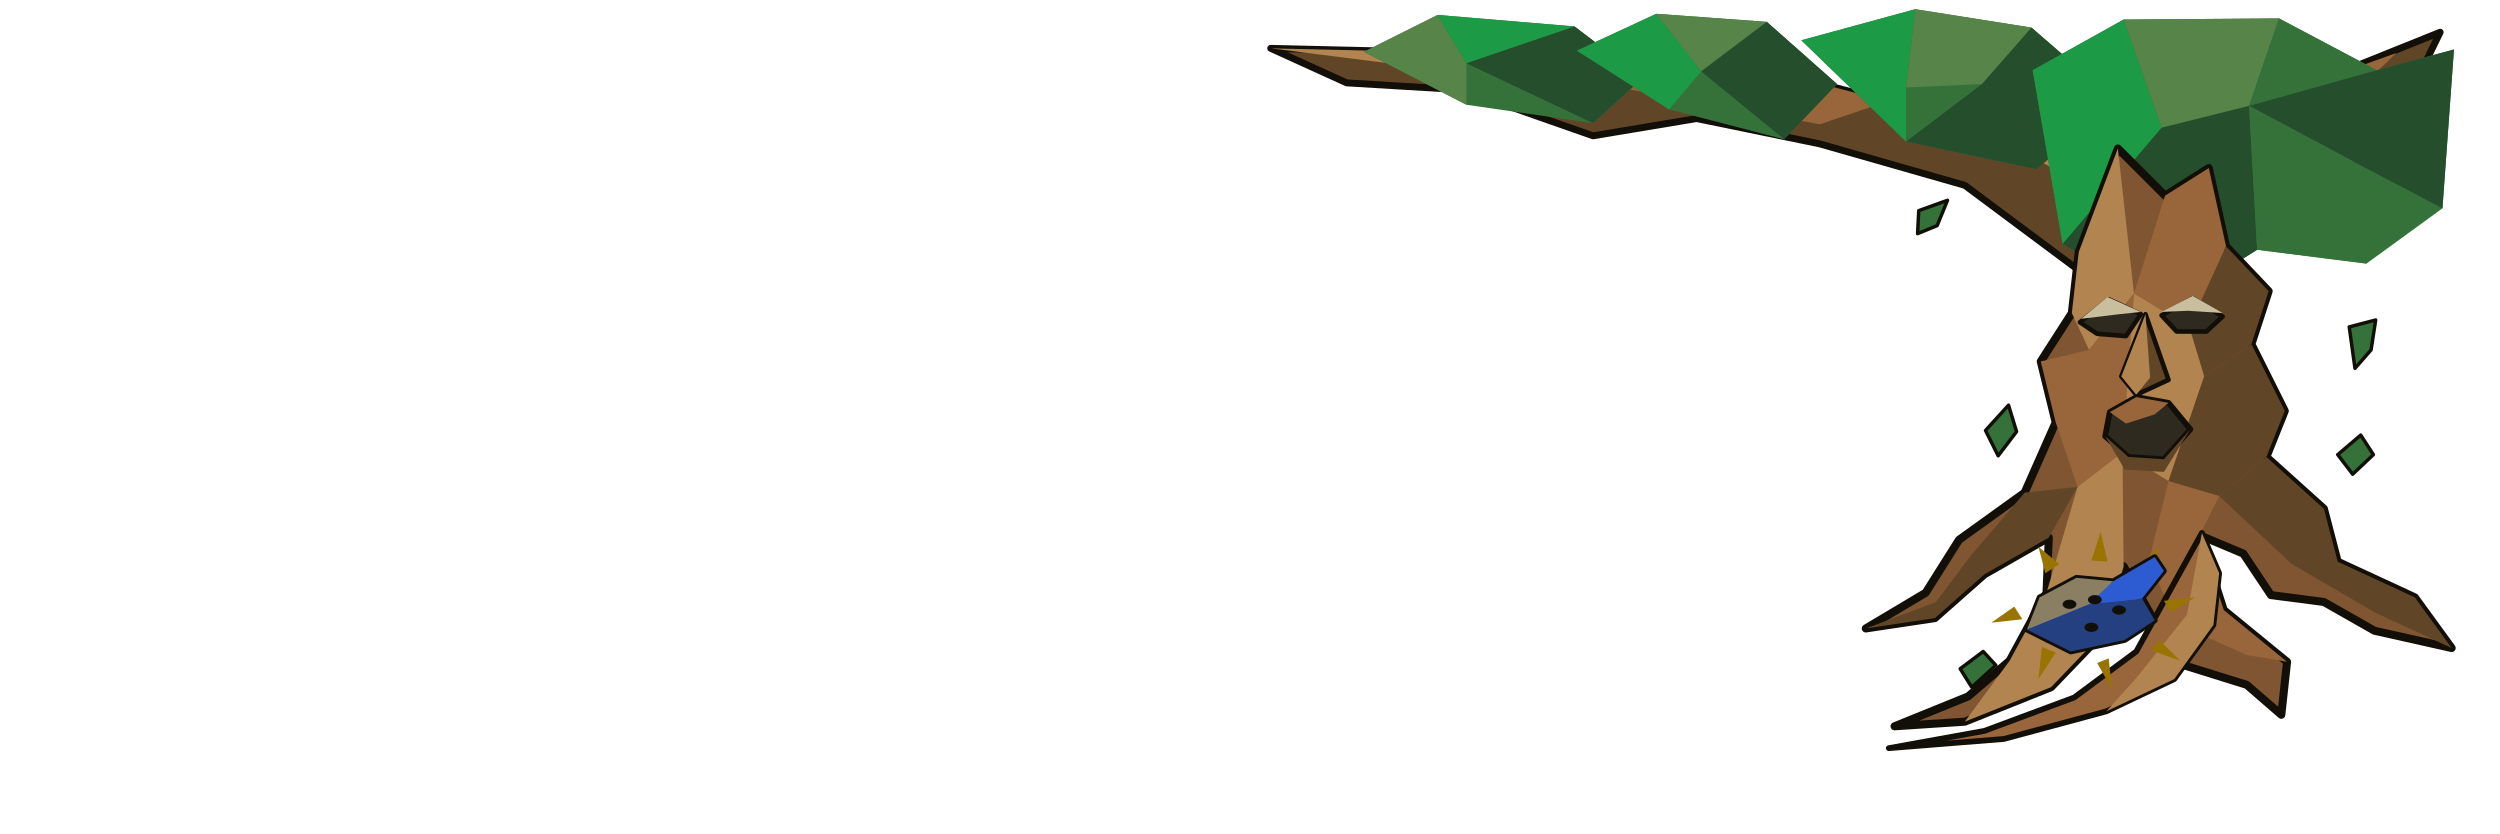
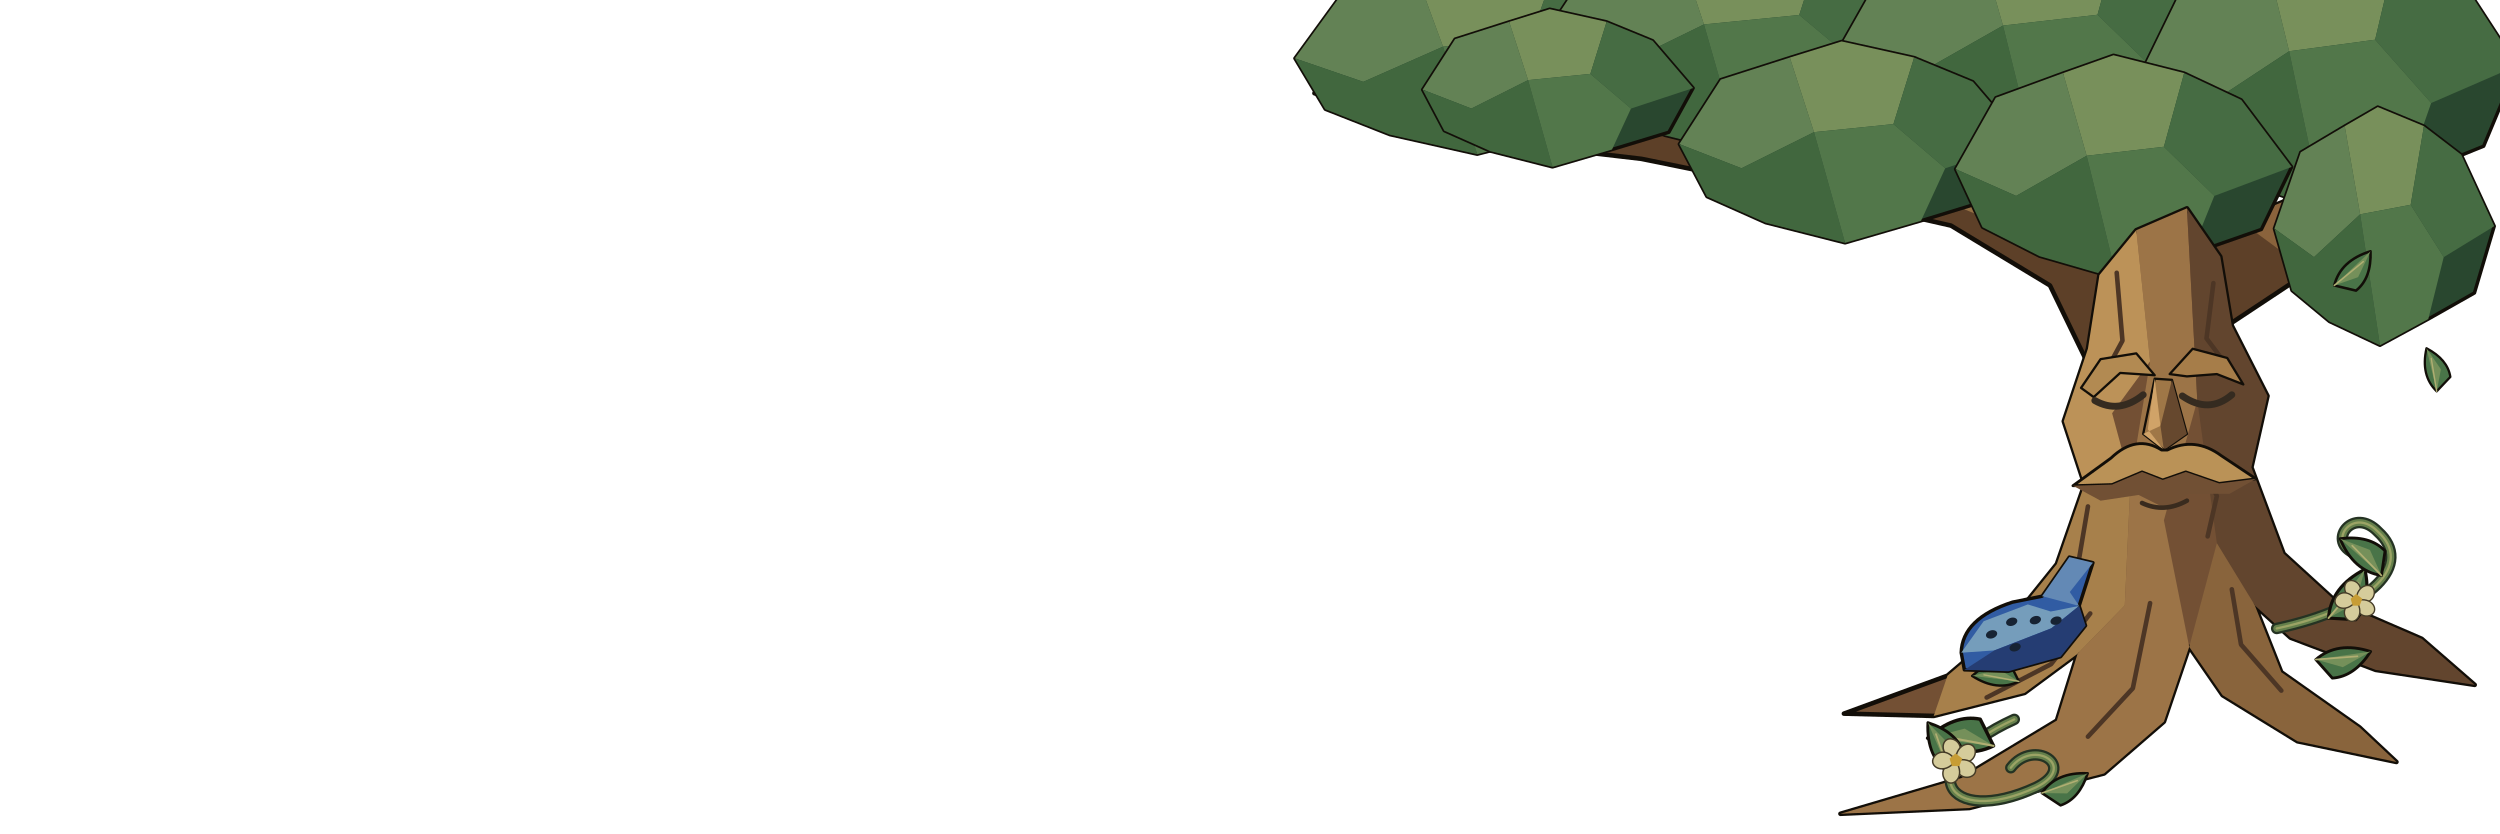
- <svg xmlns="http://www.w3.org/2000/svg" viewBox="0 0 2172 724" fill="none" stroke-linejoin="round">
-   <g transform="translate(1030 8)">
-     <path d="M 74,34 245,38 370,67 480,46 610,80 725,56 842,120 988,61 1090,20 1052,98 968,145 893,231 779,229 677,153 551,117 444,95 354,110 240,70 140,64 Z" fill="#614527" stroke="#120e08" stroke-width="6" />
-     <polygon points="74,34 245,38 370,67 354,79 240,55" fill="#b18450" />
-     <polygon points="370,67 480,46 610,80 551,100 444,80" fill="#98663a" />
-     <polygon points="610,80 725,56 842,120 800,164 699,108" fill="#b18450" />
-     <polygon points="842,120 988,61 1052,38 968,119 893,200" fill="#98663a" />
-     <polygon points="155,37 219,5 338,15 397,60 354,99 244,83" fill="#34723a" />
-     <polygon points="155,37 219,5 244,47 244,83" fill="#568449" />
-     <polygon points="219,5 338,15 244,47" fill="#1d9a45" />
-     <polygon points="244,47 338,15 397,60 354,99" fill="#244e2c" />
-     <polygon points="340,36 409,4 505,11 566,65 520,113 420,87" fill="#34723a" />
-     <polygon points="340,36 409,4 448,54 420,87" fill="#1d9a45" />
-     <polygon points="409,4 505,11 448,54" fill="#568449" />
-     <polygon points="448,54 505,11 566,65 520,113" fill="#244e2c" />
-     <polygon points="535,27 634,0 735,16 810,81 739,139 626,115" fill="#34723a" />
-     <polygon points="535,27 634,0 626,68 626,115" fill="#1d9a45" />
-     <polygon points="634,0 735,16 692,65 626,68" fill="#568449" />
-     <polygon points="692,65 735,16 810,81 739,139 626,115" fill="#244e2c" />
-     <polygon points="736,53 815,9 950,8 1035,53 1102,35 1092,173 1026,221 931,209 853,258 762,204" fill="#34723a" />
-     <polygon points="736,53 815,9 848,103 762,204" fill="#1d9a45" />
-     <polygon points="815,9 950,8 924,84 848,103" fill="#568449" />
-     <polygon points="950,8 1035,53 924,84" fill="#34723a" />
-     <polygon points="1035,53 1102,35 1092,173 1014,132 924,84" fill="#244e2c" />
-     <polygon points="848,103 924,84 931,209 853,258 762,204" fill="#244e2c" />
-     <polygon points="924,84 1014,132 1026,221 931,209" fill="#34723a" />
-     <path d="M 810,121 851,162 889,138 904,206 941,245 926,291 955,349 939,389 989,434 1001,480 1068,511 1100,555 1033,540 989,515 943,509 919,473 881,457 902,522 957,567 952,613 922,587 861,568 837,523 815,484 800,539 752,589 677,619 616,623 680,597 716,566 748,507 750,459 694,491 651,529 591,538 643,507 672,461 729,420 756,359 743,306 770,264 776,211 Z" fill="#805632" stroke="#120e08" stroke-width="7" />
-     <polygon points="810,121 824,247 785,296 770,264 776,211" fill="#b18450" />
-     <polygon points="851,162 889,138 904,206 872,276 824,247" fill="#98663a" />
-     <polygon points="904,206 941,245 926,291 885,319 872,276" fill="#614527" />
-     <polygon points="785,296 824,247 814,385 775,415 756,359 743,306" fill="#98663a" />
-     <polygon points="824,247 872,276 885,319 854,410 814,385" fill="#b18450" />
-     <polygon points="885,319 926,291 955,349 939,389 898,423 854,410" fill="#614527" />
-     <polygon points="775,415 814,385 815,484 800,539 752,589 677,619 716,566 748,507" fill="#b18450" />
-     <polygon points="854,410 898,423 881,457 902,522 957,567 922,561 861,534 837,479" fill="#98663a" />
-     <polygon points="898,423 939,389 989,434 1001,480 1068,511 1100,555 1033,524 961,482" fill="#614527" />
-     <polygon points="729,420 775,415 750,459 694,491 651,529 591,538 652,515 682,475" fill="#614527" />
-     <path d="M 777,272 802,252 830,265 817,284 792,282 Z" fill="#2f2a1f" stroke="#120e08" stroke-width="4" />
-     <polygon points="778,269 801,250 830,263 811,265" fill="#c9bf9f" />
-     <path d="M 848,266 875,251 901,267 887,280 861,280 Z" fill="#2f2a1f" stroke="#120e08" stroke-width="4" />
-     <polygon points="848,263 875,249 901,264 871,262" fill="#c9bf9f" />
-     <polygon points="834,265 854,322 826,335 813,319" fill="#614527" stroke="#120e08" stroke-width="4" />
-     <polygon points="834,265 838,320 826,335 813,319" fill="#b18450" />
-     <path d="M 803,350 826,337 854,342 873,365 850,391 819,389 799,371 Z" fill="#2f2a1f" stroke="#120e08" stroke-width="5" />
-     <polygon points="803,350 826,337 854,342 842,352 817,360" fill="#98663a" />
-     <polygon points="799,371 819,389 850,391 873,365 850,402 816,400" fill="#614527" />
-     <path d="M 883,455 898,490 893,535 859,582 800,610 711,634 611,642 694,627 772,598 826,558 852,511 Z" fill="#98663a" stroke="#120e08" stroke-width="5" />
-     <polygon points="883,455 898,490 893,535 859,582 800,610 826,581 870,526" fill="#b18450" />
-     <polygon points="747,490 741,467 759,482" fill="#9a7400" />
-     <polygon points="787,479 795,454 801,480" fill="#9a7400" />
-     <polygon points="825,486 847,467 835,494" fill="#9a7400" />
-     <polygon points="850,514 877,511 856,524" fill="#9a7400" />
-     <polygon points="846,548 864,566 839,557" fill="#9a7400" />
-     <polygon points="802,564 805,591 792,568" fill="#9a7400" />
-     <polygon points="756,559 741,582 744,554" fill="#9a7400" />
-     <polygon points="727,530 700,533 720,519" fill="#9a7400" />
-     <path d="M 731,539 742,511 774,494 806,497 842,476 850,488 831,512 842,531 816,548 769,558 Z" fill="#2d5bd2" stroke="#120e08" stroke-width="5" />
-     <polygon points="731,539 742,511 774,494 806,497 785,517" fill="#8a7f63" />
-     <polygon points="731,539 785,517 831,512 842,531 816,548 769,558" fill="#244080" />
-     <polygon points="806,497 842,476 850,488 831,512 785,517" fill="#2d5bd2" />
-     <ellipse cx="768" cy="517" rx="6" ry="4" fill="#120e08" />
-     <ellipse cx="790" cy="513" rx="6" ry="4" fill="#120e08" />
-     <ellipse cx="811" cy="522" rx="6" ry="4" fill="#120e08" />
-     <ellipse cx="787" cy="537" rx="6" ry="4" fill="#120e08" />
-     <polygon points="637,175 662,166 653,188 636,195" fill="#34723a" stroke="#120e08" stroke-width="3" />
-     <polygon points="1011,276 1034,270 1030,296 1016,312" fill="#34723a" stroke="#120e08" stroke-width="3" />
-     <polygon points="695,366 715,344 722,367 706,388" fill="#34723a" stroke="#120e08" stroke-width="3" />
-     <polygon points="1001,387 1021,370 1032,387 1014,404" fill="#34723a" stroke="#120e08" stroke-width="3" />
-     <polygon points="673,573 693,558 704,570 683,589" fill="#34723a" stroke="#120e08" stroke-width="3" />
+ <svg xmlns="http://www.w3.org/2000/svg" viewBox="0 0 2172 724" stroke-linejoin="round" stroke-linecap="round">
+   <g transform="translate(1060 12)">
+     <path d="M769 335 721 236 635 184 499 153 366 126 212 108 82 69 226 82 395 82 558 103 681 137 798 205 833 135 889 41 929 9 901 104 885 179 961 148 1034 93 1093 74 1047 140 946 224 872 273Z" fill="#5d4028" stroke="#120e08" stroke-width="4" />
+     <polygon points="82,69 226,82 395,82 558,103 499,122 366,104 212,96" fill="#b18a53" />
+     <polygon points="395,82 558,103 681,137 798,205 751,213 635,165 499,122" fill="#947044" />
+     <polygon points="833,135 889,41 929,9 875,146 860,221 798,205" fill="#b18a53" />
+     <polygon points="885,179 961,148 1093,74 1047,140 946,224" fill="#8a633c" />
+     <polygon points="65.0,38.7 104.6,-15.7 170.6,-34.4 220.1,-48.0 289.4,-34.4 345.5,-14.0 395.0,37.0 365.3,84.6 296.0,103.3 223.4,122.0 147.5,105.0 91.4,82.9" fill="#29472f" stroke="#120e08" stroke-width="3" />
+     <polygon points="65.0,38.7 104.6,-15.7 170.6,-34.4 193.7,28.5 124.4,59.1" fill="#638255" />
+     <polygon points="170.6,-34.4 220.1,-48.0 289.4,-34.4 269.6,21.7 193.7,28.5" fill="#78905b" />
+     <polygon points="289.4,-34.4 345.5,-14.0 395.0,37.0 319.1,59.1 269.6,21.7" fill="#466c43" />
+     <polygon points="65.0,38.7 124.4,59.1 193.7,28.5 223.4,122.0 147.5,105.0 91.4,82.9" fill="#41673e" />
+     <polygon points="193.7,28.5 269.6,21.7 319.1,59.1 296.0,103.3 223.4,122.0" fill="#52774a" />
+     <polygon points="280.0,21.5 323.2,-44.0 395.2,-66.6 449.2,-83.0 524.8,-66.6 586.0,-42.0 640.0,19.5 607.6,76.9 532.0,99.4 452.8,122.0 370.0,101.5 308.8,74.8" fill="#29472f" stroke="#120e08" stroke-width="3" />
+     <polygon points="280.0,21.5 323.2,-44.0 395.2,-66.6 420.4,9.2 344.8,46.2" fill="#638255" />
+     <polygon points="395.2,-66.6 449.2,-83.0 524.8,-66.6 503.2,1.0 420.4,9.2" fill="#78905b" />
+     <polygon points="524.8,-66.6 586.0,-42.0 640.0,19.5 557.2,46.2 503.2,1.0" fill="#466c43" />
+     <polygon points="280.0,21.5 344.8,46.2 420.4,9.2 452.8,122.0 370.0,101.5 308.8,74.8" fill="#41673e" />
+     <polygon points="420.4,9.2 503.2,1.0 557.2,46.2 532.0,99.4 452.8,122.0" fill="#52774a" />
+     <polygon points="541.0,24.4 583.8,-51.2 655.2,-77.1 708.8,-96.0 783.8,-77.1 844.5,-48.8 898.0,22.0 865.9,88.1 790.9,114.0 712.4,140.0 630.2,116.4 569.6,85.7" fill="#29472f" stroke="#120e08" stroke-width="3" />
+     <polygon points="541.0,24.4 583.8,-51.2 655.2,-77.1 680.2,10.2 605.3,52.7" fill="#638255" />
+     <polygon points="655.2,-77.1 708.8,-96.0 783.8,-77.1 762.3,0.8 680.2,10.2" fill="#78905b" />
+     <polygon points="783.8,-77.1 844.5,-48.8 898.0,22.0 815.9,52.7 762.3,0.8" fill="#466c43" />
+     <polygon points="541.0,24.4 605.3,52.7 680.2,10.2 712.4,140.0 630.2,116.4 569.6,85.7" fill="#41673e" />
+     <polygon points="680.2,10.2 762.3,0.8 815.9,52.7 790.9,114.0 712.4,140.0" fill="#52774a" />
+     <polygon points="802.0,47.5 841.0,-32.5 906.0,-60.0 954.8,-80.0 1023.0,-60.0 1078.2,-30.0 1127.0,45.0 1097.8,115.0 1029.5,142.5 958.0,170.0 883.2,145.0 828.0,112.5" fill="#29472f" stroke="#120e08" stroke-width="3" />
+     <polygon points="802.0,47.5 841.0,-32.5 906.0,-60.0 928.8,32.5 860.5,77.5" fill="#638255" />
+     <polygon points="906.0,-60.0 954.8,-80.0 1023.0,-60.0 1003.5,22.5 928.8,32.5" fill="#78905b" />
+     <polygon points="1023.0,-60.0 1078.2,-30.0 1127.0,45.0 1052.2,77.5 1003.5,22.5" fill="#466c43" />
+     <polygon points="802.0,47.5 860.5,77.5 928.8,32.5 958.0,170.0 883.2,145.0 828.0,112.5" fill="#41673e" />
+     <polygon points="928.8,32.5 1003.5,22.5 1052.2,77.5 1029.5,142.5 958.0,170.0" fill="#52774a" />
+     <polygon points="399.0,113.2 435.0,57.2 495.0,38.0 540.0,24.0 603.0,38.0 654.0,59.0 699.0,111.5 672.0,160.5 609.0,179.8 543.0,199.0 474.0,181.5 423.0,158.8" fill="#29472f" stroke="#120e08" stroke-width="3" />
+     <polygon points="399.0,113.2 435.0,57.2 495.0,38.0 516.0,102.8 453.0,134.2" fill="#638255" />
+     <polygon points="495.0,38.0 540.0,24.0 603.0,38.0 585.0,95.8 516.0,102.8" fill="#78905b" />
+     <polygon points="603.0,38.0 654.0,59.0 699.0,111.5 630.0,134.2 585.0,95.8" fill="#466c43" />
+     <polygon points="399.0,113.2 453.0,134.2 516.0,102.8 543.0,199.0 474.0,181.5 423.0,158.8" fill="#41673e" />
+     <polygon points="516.0,102.8 585.0,95.8 630.0,134.2 609.0,179.8 543.0,199.0" fill="#52774a" />
+     <polygon points="639.0,134.9 674.0,72.9 732.4,51.5 776.2,36.0 837.6,51.5 887.2,74.8 931.0,133.0 904.7,187.3 843.4,208.7 779.2,230.0 712.0,210.6 662.4,185.4" fill="#29472f" stroke="#120e08" stroke-width="3" />
+     <polygon points="639.0,134.9 674.0,72.9 732.4,51.5 752.9,123.3 691.6,158.2" fill="#638255" />
+     <polygon points="732.4,51.5 776.2,36.0 837.6,51.5 820.0,115.5 752.9,123.3" fill="#78905b" />
+     <polygon points="837.6,51.5 887.2,74.8 931.0,133.0 863.8,158.2 820.0,115.5" fill="#466c43" />
+     <polygon points="639.0,134.9 691.6,158.2 752.9,123.3 779.2,230.0 712.0,210.6 662.4,185.4" fill="#41673e" />
+     <polygon points="752.9,123.3 820.0,115.5 863.8,158.2 843.4,208.7 779.2,230.0" fill="#52774a" />
+     <polygon points="916.0,186.6 938.9,120.3 977.1,97.6 1005.8,81.0 1045.9,97.6 1078.3,122.4 1107.0,184.5 1089.8,242.5 1049.7,265.2 1007.7,288.0 963.8,267.3 931.3,240.4" fill="#29472f" stroke="#120e08" stroke-width="3" />
+     <polygon points="916.0,186.6 938.9,120.3 977.1,97.6 990.5,174.2 950.4,211.4" fill="#638255" />
+     <polygon points="977.1,97.6 1005.8,81.0 1045.9,97.6 1034.4,165.9 990.5,174.2" fill="#78905b" />
+     <polygon points="1045.9,97.6 1078.3,122.4 1107.0,184.5 1063.1,211.4 1034.4,165.9" fill="#466c43" />
+     <polygon points="916.0,186.6 950.4,211.4 990.5,174.2 1007.7,288.0 963.8,267.3 931.3,240.4" fill="#41673e" />
+     <polygon points="990.5,174.2 1034.4,165.9 1063.1,211.4 1049.7,265.2 1007.7,288.0" fill="#52774a" />
+     <polygon points="176.0,65.9 204.2,22.0 251.2,7.0 286.4,-4.0 335.8,7.0 375.8,23.4 411.0,64.5 389.9,102.9 340.5,117.9 288.8,133.0 234.8,119.3 194.8,101.5" fill="#29472f" stroke="#120e08" stroke-width="3" />
+     <polygon points="176.0,65.9 204.2,22.0 251.2,7.0 267.6,57.6 218.3,82.3" fill="#638255" />
+     <polygon points="251.2,7.0 286.4,-4.0 335.8,7.0 321.7,52.2 267.6,57.6" fill="#78905b" />
+     <polygon points="335.8,7.0 375.8,23.4 411.0,64.5 357.0,82.3 321.7,52.2" fill="#466c43" />
+     <polygon points="176.0,65.9 218.3,82.3 267.6,57.6 288.8,133.0 234.8,119.3 194.8,101.5" fill="#41673e" />
+     <polygon points="267.6,57.6 321.7,52.2 357.0,82.3 340.5,117.9 288.8,133.0" fill="#52774a" />
+     <path d="M796 188 840 169 869 211 879 271 910 332 896 394 924 469 970 511 1044 543 1090 583 1004 570 930 542 899 514 922 572 990 620 1022 650 936 632 871 592 842 550 820 615 768 660 651 690 539 695 644 664 727 614 745 556 699 590 620 610 542 608 632 575 686 529 727 478 751 409 733 354 754 291 764 227Z" fill="#735034" stroke="#120e08" stroke-width="4" />
+     <polygon points="796,188 808,302 791,406 786,514 745,556 727,614 644,664 539,695 651,690 768,660 820,615 842,550 820,440 849,336 840,169" fill="#9c7447" />
+     <polygon points="764,227 796,188 808,302 775,347 791,406 751,409 733,354 754,291" fill="#bc9258" />
+     <polygon points="751,409 791,406 786,514 745,556 699,590 620,610 632,575 686,529 727,478" fill="#a7804b" />
+     <polygon points="840,169 869,211 879,271 910,332 896,394 924,469 970,511 1044,543 1090,583 1004,570 930,542 899,514 866,460 849,336" fill="#62452e" />
+     <polygon points="842,550 866,460 899,514 922,572 990,620 1022,650 936,632 871,592" fill="#89643c" />
+     <path d="M779 225 784 284 765 319" fill="none" stroke="#4d3625" stroke-width="4" />
+     <path d="M863 234 857 282 878 310" fill="none" stroke="#4d3625" stroke-width="4" />
+     <path d="M754 428 744 487 709 532" fill="none" stroke="#4d3625" stroke-width="4" />
+     <path d="M808 512 793 586 754 628" fill="none" stroke="#4d3625" stroke-width="4" />
+     <path d="M879 500 887 548 922 588" fill="none" stroke="#4d3625" stroke-width="4" />
+     <path d="M666 594 722 565 756 521" fill="none" stroke="#4d3625" stroke-width="4" />
+     <path d="M854 393 866 419 858 454" fill="none" stroke="#4d3625" stroke-width="4" />
+     <path d="M748 325 765 300 796 295 812 314 782 312 759 333Z" fill="#b28a52" stroke="#120e08" stroke-width="2" />
+     <path d="M825 313 845 291 875 299 889 322 866 313 840 315Z" fill="#a67d49" stroke="#120e08" stroke-width="2" />
+     <path d="M760 336 Q781 348 802 331 M836 332 Q859 348 879 331" fill="none" stroke="#352b20" stroke-width="6" />
+     <path d="M812 317 802 365 820 379 840 365 827 318Z" fill="#9f7747" stroke="#120e08" stroke-width="2" />
+     <polygon points="812,317 817,358 802,365 820,379 806,361" fill="#d0a368" />
+     <polygon points="817,358 827,318 840,365 820,379" fill="#66482e" />
+     <path d="M818 379 Q796 365 774 386 L741 410 775 409 801 398 819 405 839 398 868 408 900 404 870 384 Q847 367 823 379Z" fill="#ba9257" stroke="#120e08" stroke-width="2.5" />
+     <polygon points="741,410 775,409 801,398 819,405 839,398 868,408 900,404 877,417 842,417 820,429 798,418 765,423" fill="#715034" />
+     <path d="M801 425 Q820 434 840 423" fill="none" stroke="#392b1e" stroke-width="4" />
+     <path d="M690 613 C598 655 631 708 709 672 C746 654 707 629 687 655" fill="none" stroke="#253323" stroke-width="10" />
+     <path d="M690 613 C598 655 631 708 709 672 C746 654 707 629 687 655" fill="none" stroke="#65804b" stroke-width="6" />
+     <path d="M690 613 C598 655 631 708 709 672 C746 654 707 629 687 655" fill="none" stroke="#9ba365" stroke-width="2" />
+     <path d="M918 534 C1002 516 1037 478 1006 450 C985 428 962 457 984 468" fill="none" stroke="#253323" stroke-width="10" />
+     <path d="M918 534 C1002 516 1037 478 1006 450 C985 428 962 457 984 468" fill="none" stroke="#65804b" stroke-width="6" />
+     <path d="M918 534 C1002 516 1037 478 1006 450 C985 428 962 457 984 468" fill="none" stroke="#9ba365" stroke-width="2" />
+     <g transform="translate(672 636) rotate(-40) scale(1.2)">
+       <path d="M0 0 Q-24 -6 -33 -35 Q-7 -36 5 -21 Z" fill="#497448" stroke="#120e08" stroke-width="2.5" />
+       <polygon points="0,0 -33,-35 -8,-23" fill="#75905a" />
+       <path d="M0 0 -23 -28" fill="none" stroke="#b0ae72" stroke-width="1.5" />
+     </g>
+     <g transform="translate(634 660) rotate(20) scale(1)">
+       <path d="M0 0 Q-24 -6 -33 -35 Q-7 -36 5 -21 Z" fill="#497448" stroke="#120e08" stroke-width="2.5" />
+       <polygon points="0,0 -33,-35 -8,-23" fill="#75905a" />
+       <path d="M0 0 -23 -28" fill="none" stroke="#b0ae72" stroke-width="1.5" />
+     </g>
+     <g transform="translate(714 677) rotate(110) scale(0.9)">
+       <path d="M0 0 Q-24 -6 -33 -35 Q-7 -36 5 -21 Z" fill="#497448" stroke="#120e08" stroke-width="2.5" />
+       <polygon points="0,0 -33,-35 -8,-23" fill="#75905a" />
+       <path d="M0 0 -23 -28" fill="none" stroke="#b0ae72" stroke-width="1.5" />
+     </g>
+     <g transform="translate(963 525) rotate(80) scale(1.1)">
+       <path d="M0 0 Q-24 -6 -33 -35 Q-7 -36 5 -21 Z" fill="#497448" stroke="#120e08" stroke-width="2.5" />
+       <polygon points="0,0 -33,-35 -8,-23" fill="#75905a" />
+       <path d="M0 0 -23 -28" fill="none" stroke="#b0ae72" stroke-width="1.5" />
+     </g>
+     <g transform="translate(1009 488) rotate(-5) scale(1)">
+       <path d="M0 0 Q-24 -6 -33 -35 Q-7 -36 5 -21 Z" fill="#497448" stroke="#120e08" stroke-width="2.5" />
+       <polygon points="0,0 -33,-35 -8,-23" fill="#75905a" />
+       <path d="M0 0 -23 -28" fill="none" stroke="#b0ae72" stroke-width="1.5" />
+     </g>
+     <g transform="translate(952 561) rotate(125) scale(1)">
+       <path d="M0 0 Q-24 -6 -33 -35 Q-7 -36 5 -21 Z" fill="#497448" stroke="#120e08" stroke-width="2.5" />
+       <polygon points="0,0 -33,-35 -8,-23" fill="#75905a" />
+       <path d="M0 0 -23 -28" fill="none" stroke="#b0ae72" stroke-width="1.5" />
+     </g>
+     <g transform="translate(694 580) rotate(-40) scale(0.85)">
+       <path d="M0 0 Q-24 -6 -33 -35 Q-7 -36 5 -21 Z" fill="#497448" stroke="#120e08" stroke-width="2.5" />
+       <polygon points="0,0 -33,-35 -8,-23" fill="#75905a" />
+       <path d="M0 0 -23 -28" fill="none" stroke="#b0ae72" stroke-width="1.5" />
+     </g>
+     <g transform="translate(968 236) rotate(90) scale(0.9)">
+       <path d="M0 0 Q-24 -6 -33 -35 Q-7 -36 5 -21 Z" fill="#497448" stroke="#120e08" stroke-width="2.5" />
+       <polygon points="0,0 -33,-35 -8,-23" fill="#75905a" />
+       <path d="M0 0 -23 -28" fill="none" stroke="#b0ae72" stroke-width="1.5" />
+     </g>
+     <g transform="translate(1057 328) rotate(30) scale(0.8)">
+       <path d="M0 0 Q-24 -6 -33 -35 Q-7 -36 5 -21 Z" fill="#497448" stroke="#120e08" stroke-width="2.5" />
+       <polygon points="0,0 -33,-35 -8,-23" fill="#75905a" />
+       <path d="M0 0 -23 -28" fill="none" stroke="#b0ae72" stroke-width="1.5" />
+     </g>
+     <g transform="translate(639 649) scale(0.65)">
+       <path transform="rotate(0)" d="M0 0 C-24 -8 -19 -33 -4 -29 C7 -26 11 -12 0 0" fill="#d5cc9b" stroke="#443b27" stroke-width="2" />
+       <path transform="rotate(72)" d="M0 0 C-24 -8 -19 -33 -4 -29 C7 -26 11 -12 0 0" fill="#d5cc9b" stroke="#443b27" stroke-width="2" />
+       <path transform="rotate(144)" d="M0 0 C-24 -8 -19 -33 -4 -29 C7 -26 11 -12 0 0" fill="#d5cc9b" stroke="#443b27" stroke-width="2" />
+       <path transform="rotate(216)" d="M0 0 C-24 -8 -19 -33 -4 -29 C7 -26 11 -12 0 0" fill="#d5cc9b" stroke="#443b27" stroke-width="2" />
+       <path transform="rotate(288)" d="M0 0 C-24 -8 -19 -33 -4 -29 C7 -26 11 -12 0 0" fill="#d5cc9b" stroke="#443b27" stroke-width="2" />
+       <path d="M-8 -3 0 -10 9 -3 5 7 -5 7Z" fill="#c79d35" />
+     </g>
+     <g transform="translate(987 510) scale(0.6)">
+       <path transform="rotate(0)" d="M0 0 C-24 -8 -19 -33 -4 -29 C7 -26 11 -12 0 0" fill="#d5cc9b" stroke="#443b27" stroke-width="2" />
+       <path transform="rotate(72)" d="M0 0 C-24 -8 -19 -33 -4 -29 C7 -26 11 -12 0 0" fill="#d5cc9b" stroke="#443b27" stroke-width="2" />
+       <path transform="rotate(144)" d="M0 0 C-24 -8 -19 -33 -4 -29 C7 -26 11 -12 0 0" fill="#d5cc9b" stroke="#443b27" stroke-width="2" />
+       <path transform="rotate(216)" d="M0 0 C-24 -8 -19 -33 -4 -29 C7 -26 11 -12 0 0" fill="#d5cc9b" stroke="#443b27" stroke-width="2" />
+       <path transform="rotate(288)" d="M0 0 C-24 -8 -19 -33 -4 -29 C7 -26 11 -12 0 0" fill="#d5cc9b" stroke="#443b27" stroke-width="2" />
+       <path d="M-8 -3 0 -10 9 -3 5 7 -5 7Z" fill="#c79d35" />
+     </g>
+     <g transform="translate(700 540) rotate(-18)">
+       <path d="M-58 -3 Q-48 -31 -2 -31 L24 -28 57 -53 75 -42 52 -10 52 8 23 27 -24 25 -60 12Z" fill="#315ca3" stroke="#120e08" stroke-width="3" />
+       <polygon points="-58,-3 -31,-23 10,-25 27,-13 52,-10 23,1 -30,4" fill="#759dbb" />
+       <polygon points="-30,4 23,1 52,-10 52,8 23,27 -24,25 -60,12" fill="#253d73" />
+       <polygon points="24,-28 57,-53 75,-42 48,-24 52,-10" fill="#6389b5" />
+       <ellipse cx="-28" cy="-10" rx="5" ry="3.5" fill="#172333" />
+       <ellipse cx="-8" cy="-15" rx="5" ry="3.5" fill="#172333" />
+       <ellipse cx="12" cy="-10" rx="5" ry="3.5" fill="#172333" />
+       <ellipse cx="29" cy="-4" rx="5" ry="3.5" fill="#172333" />
+       <ellipse cx="-12" cy="7" rx="5" ry="3.5" fill="#172333" />
+     </g>
  </g>
</svg>
